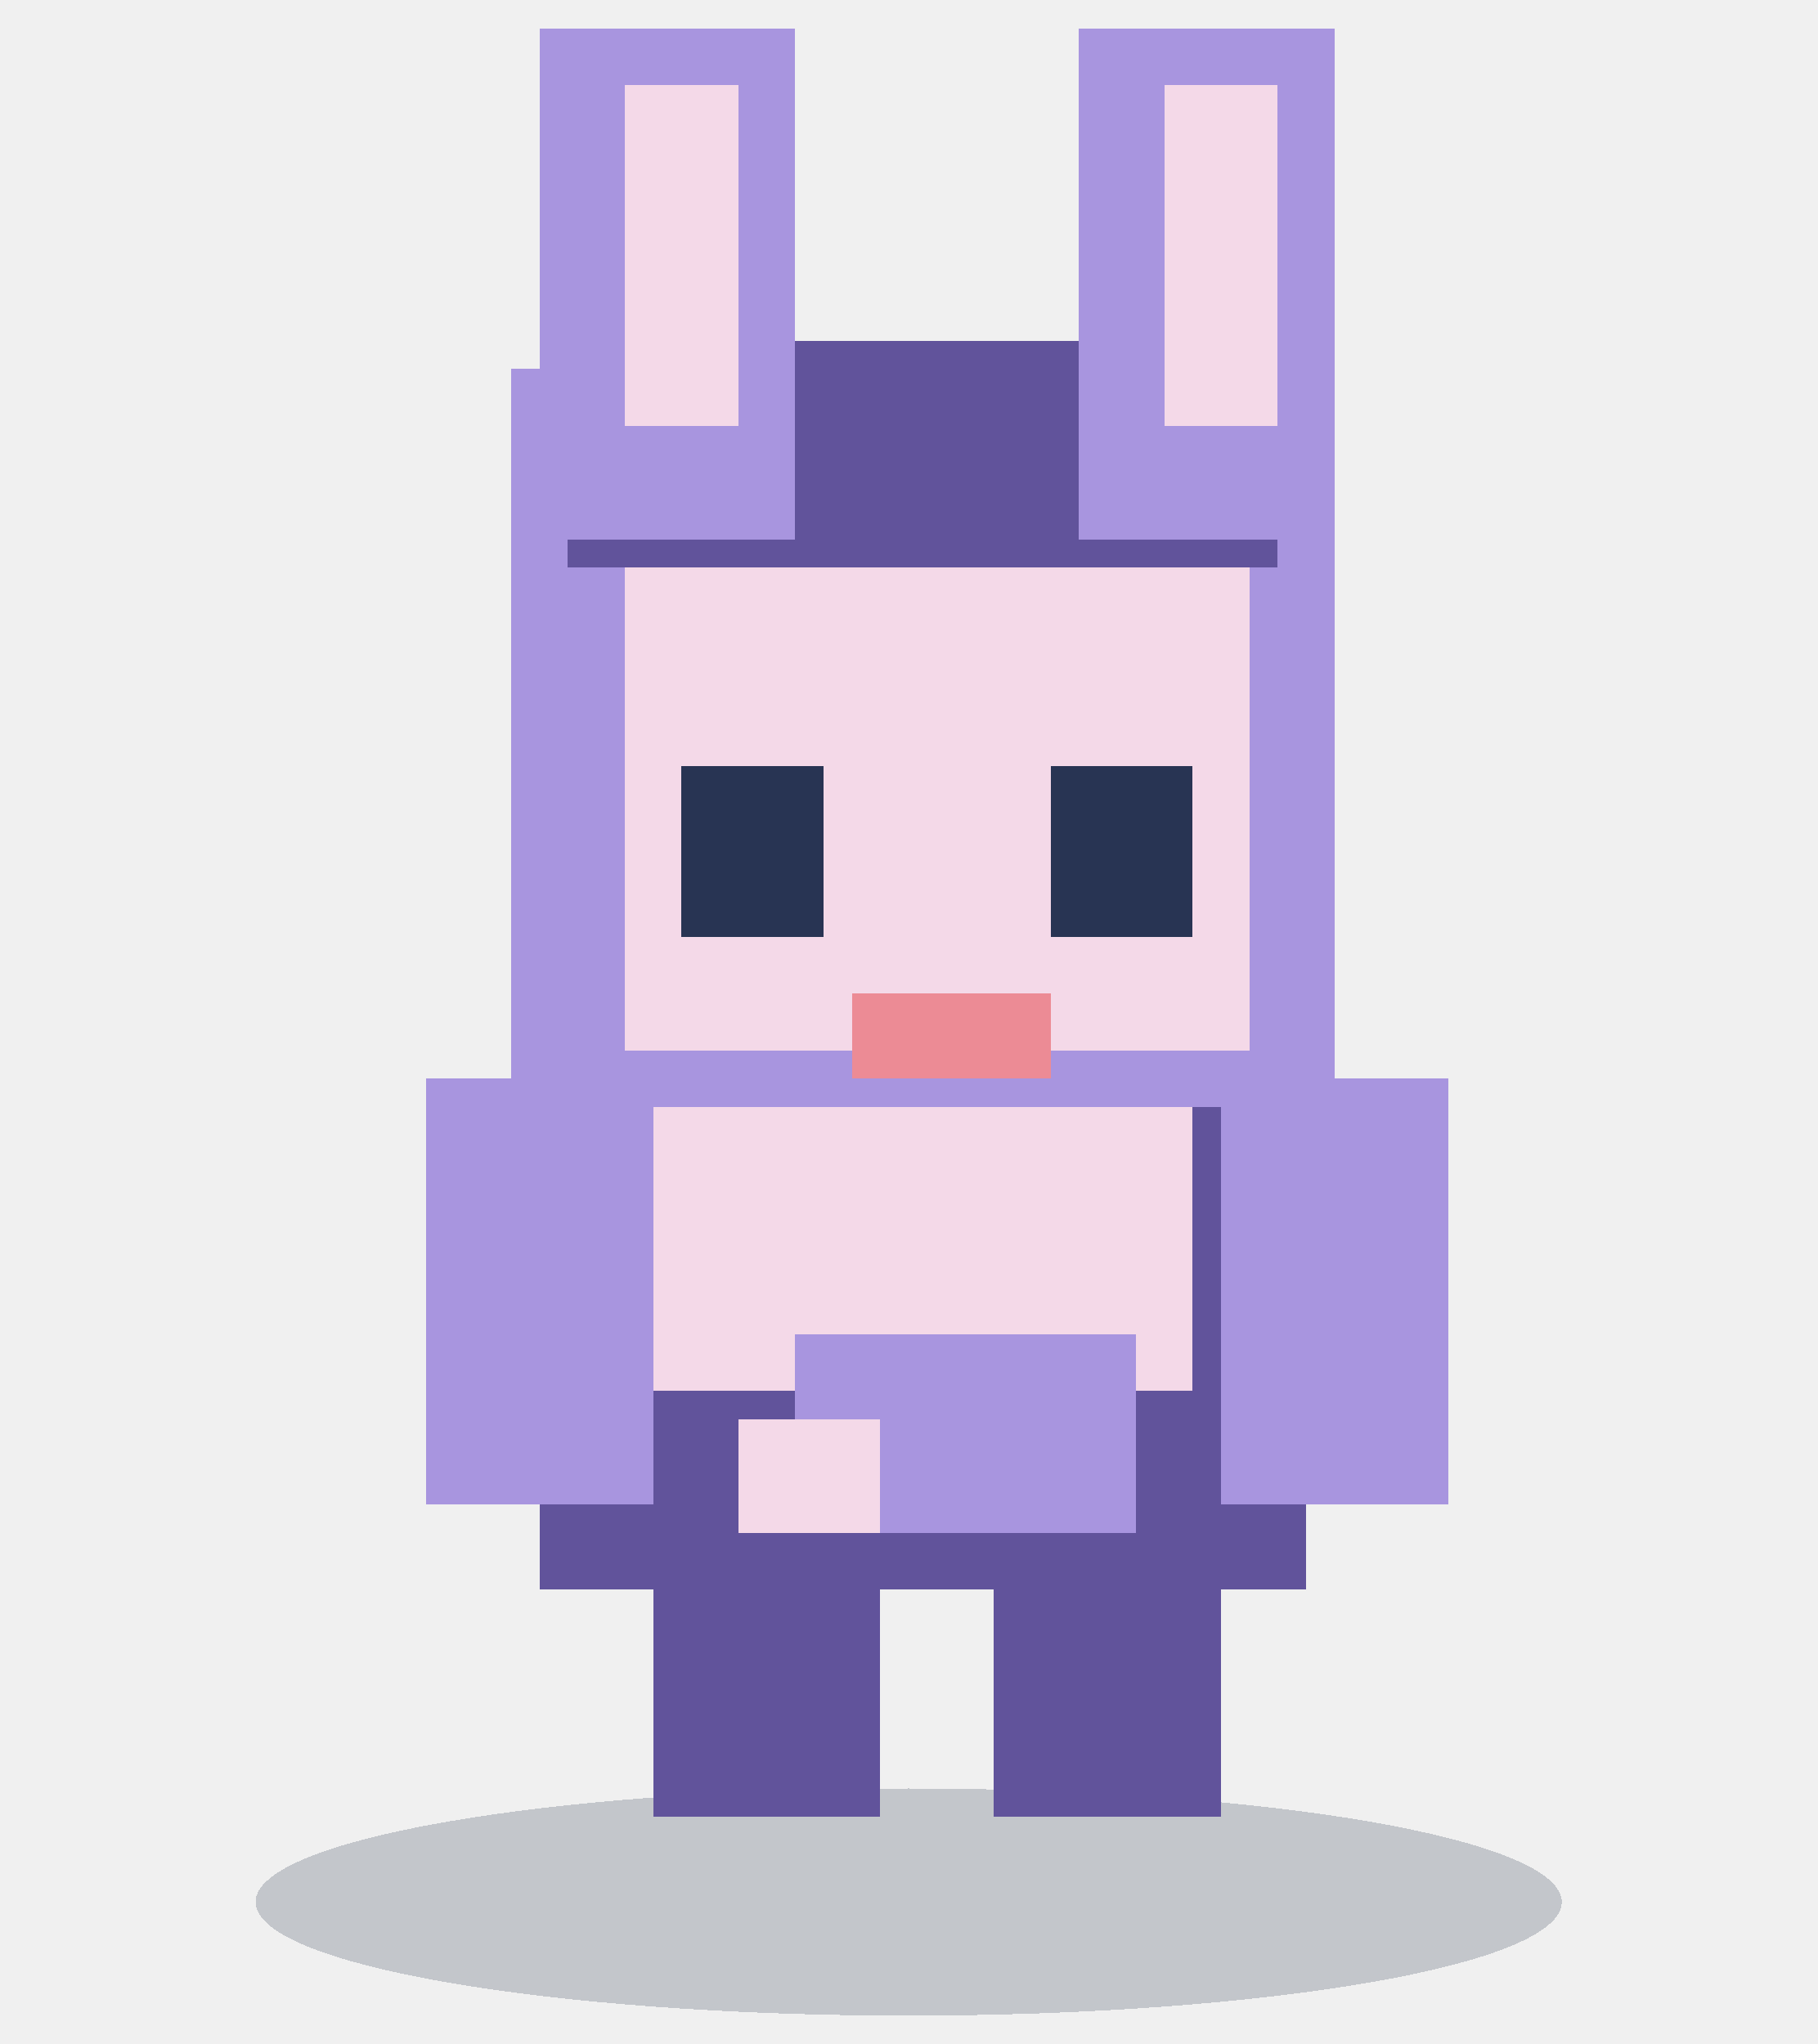
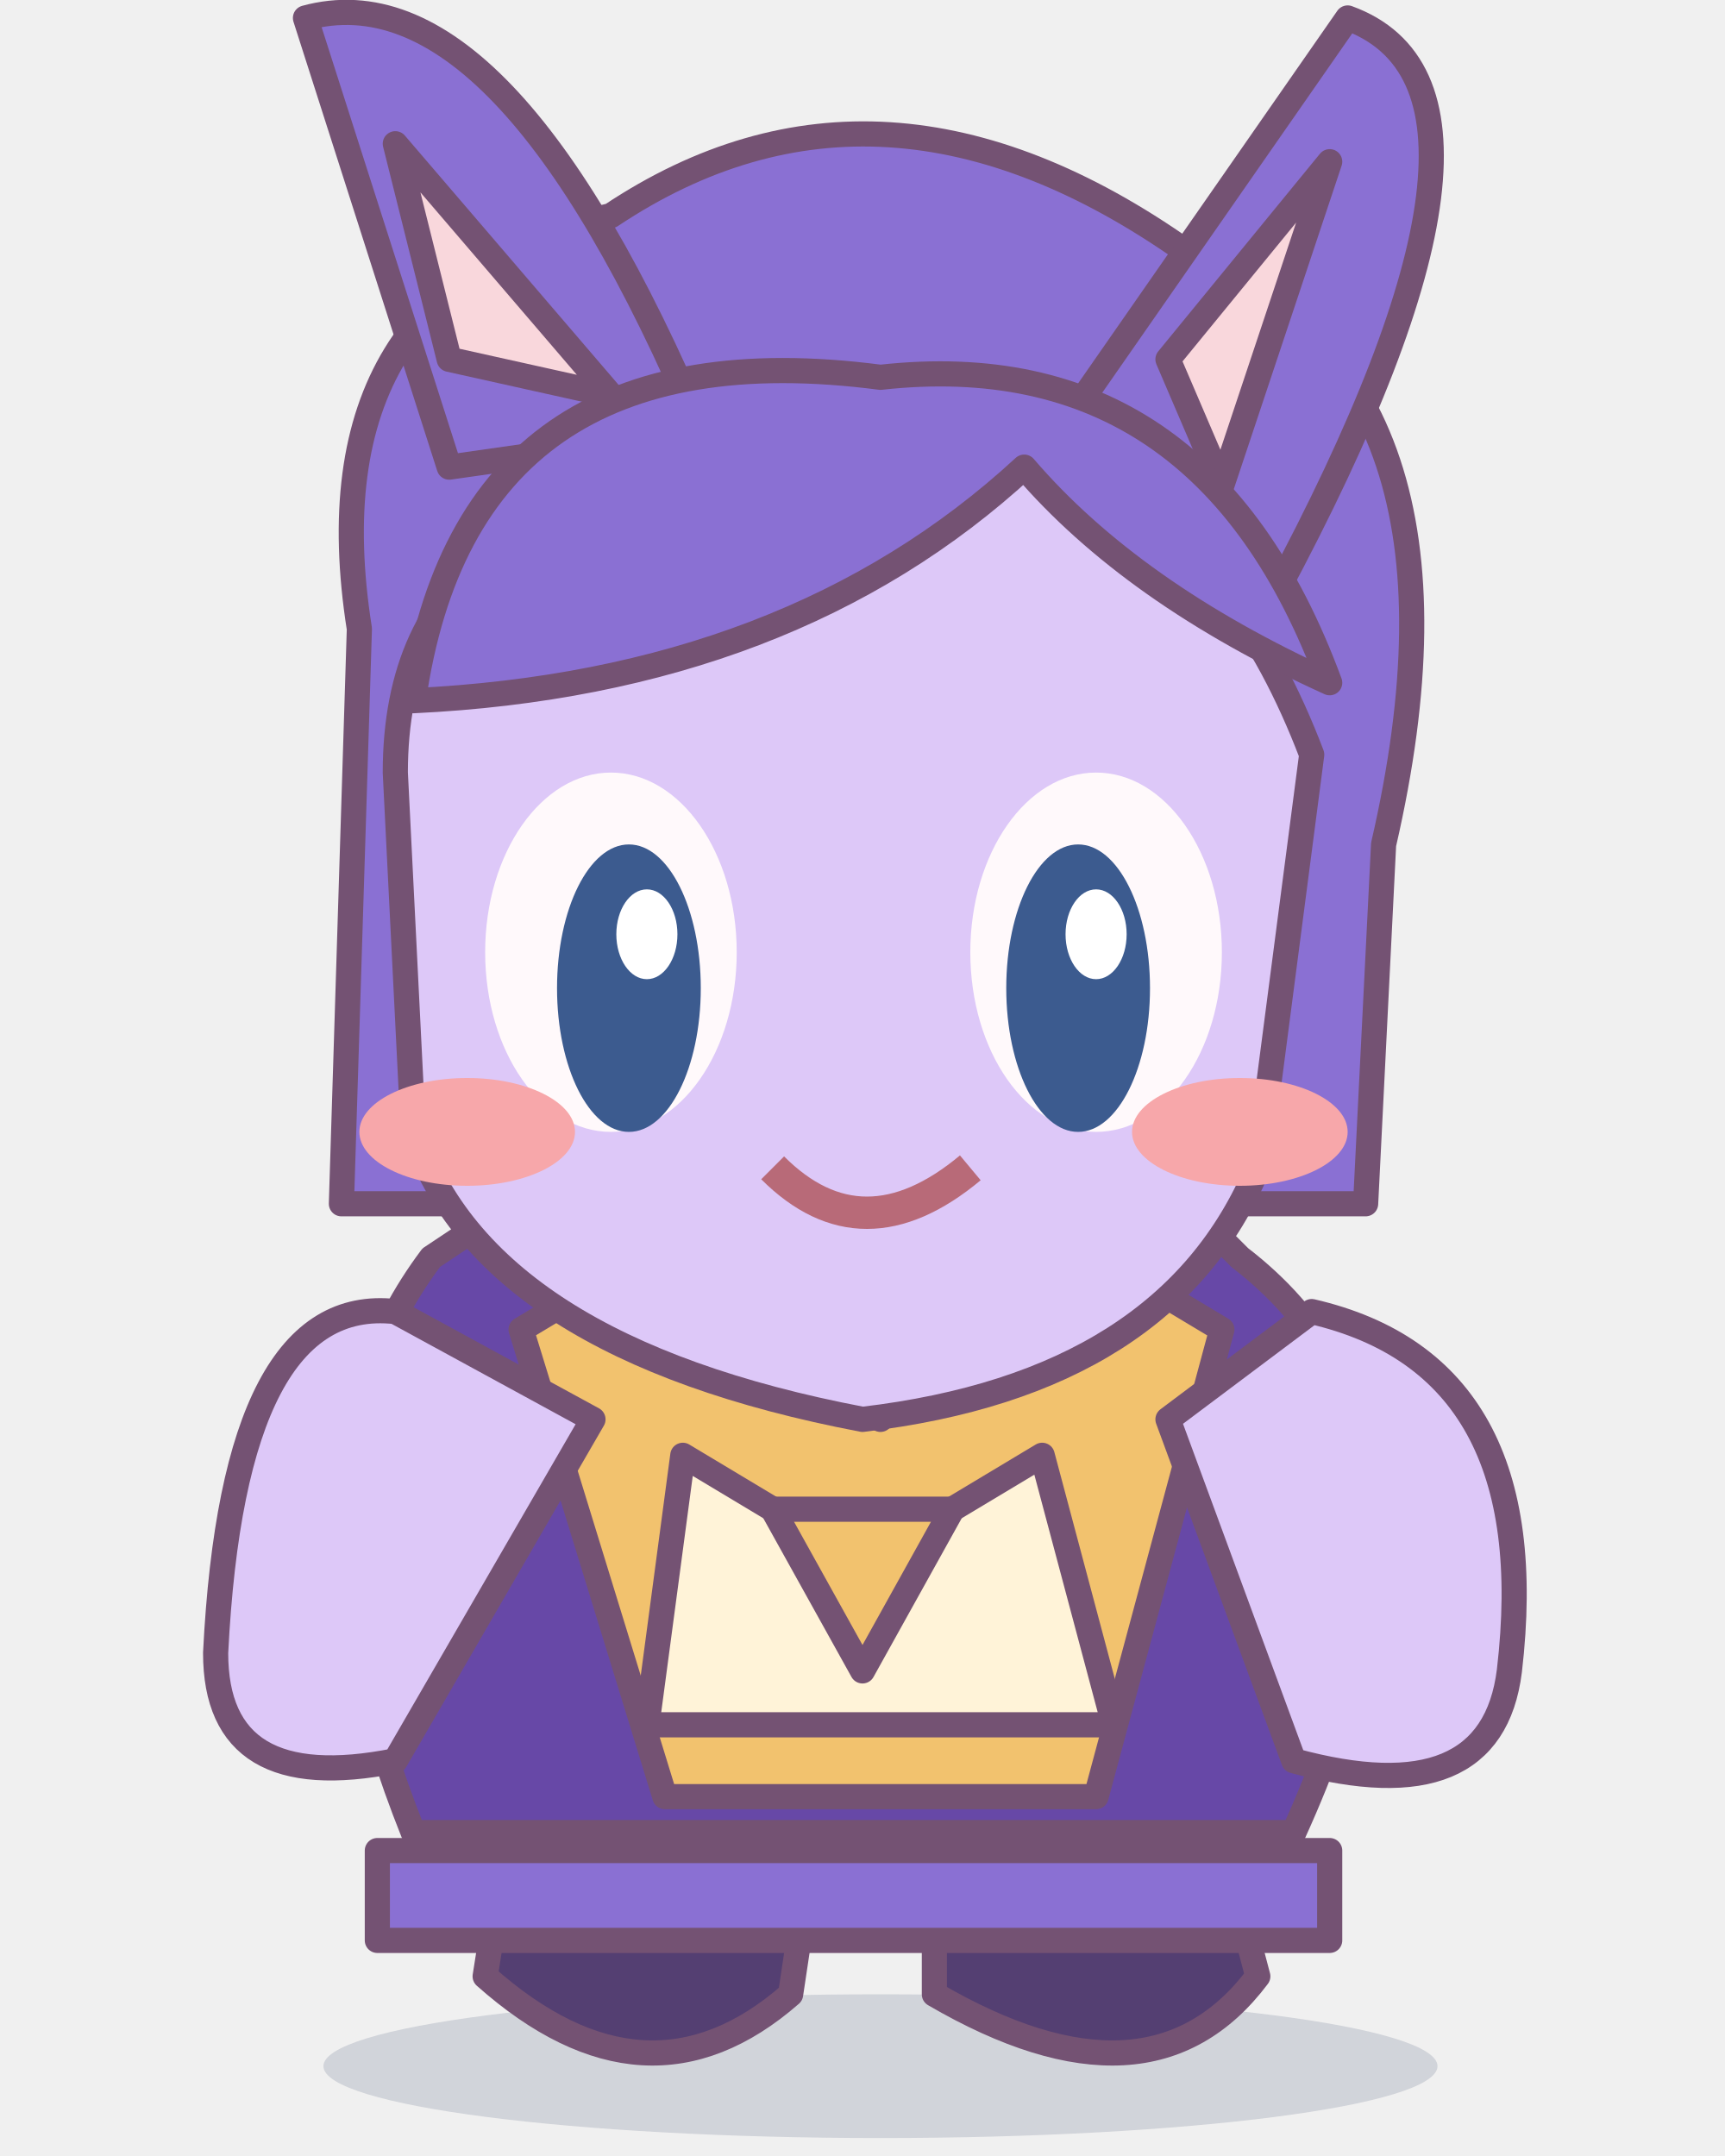
- <svg xmlns="http://www.w3.org/2000/svg" viewBox="0 0 64 72" shape-rendering="crispEdges">
-   <ellipse cx="32" cy="67" rx="23" ry="4" fill="#24304a" opacity=".22" />
-   <rect x="23" y="48" width="8" height="16" fill="#61539b" />
-   <rect x="35" y="48" width="8" height="16" fill="#61539b" />
-   <rect x="19" y="32" width="27" height="24" fill="#61539b" />
-   <rect x="23" y="34" width="19" height="15" fill="#f4d9e8" />
-   <rect x="15" y="38" width="8" height="15" fill="#a895df" />
-   <rect x="43" y="38" width="8" height="15" fill="#a895df" />
-   <rect x="18" y="13" width="29" height="26" fill="#a895df" />
-   <rect x="20" y="12" width="25" height="8" fill="#61539b" />
-   <rect x="22" y="20" width="22" height="17" fill="#f4d9e8" />
-   <rect x="24" y="27" width="5" height="6" fill="#283453" />
-   <rect x="37" y="27" width="5" height="6" fill="#283453" />
-   <rect x="30" y="35" width="7" height="3" fill="#ec8b95" />
-   <rect x="19" y="1" width="9" height="18" fill="#a895df" />
-   <rect x="38" y="1" width="9" height="18" fill="#a895df" />
-   <rect x="22" y="3" width="4" height="12" fill="#f4d9e8" />
-   <rect x="41" y="3" width="4" height="12" fill="#f4d9e8" />
-   <rect x="28" y="47" width="12" height="7" fill="#a895df" />
-   <rect x="26" y="50" width="5" height="4" fill="#f4d9e8" />
+ <svg xmlns="http://www.w3.org/2000/svg" viewBox="0 0 96 120">
+   <defs>
+     <linearGradient id="g" x2=".2" y2="1">
+       <stop stop-color="#8a70d3" />
+       <stop offset="1" stop-color="#6748a7" />
+     </linearGradient>
+   </defs>
+   <ellipse cx="49" cy="115" rx="31" ry="4" fill="#38476a" opacity=".17" />
+   <path d="M30 91L27 110Q36 118 44 111L47 91ZM52 91L52 111Q64 118 70 110L65 91Z" fill="#543f72" stroke="#745273" stroke-width="1.4" stroke-linejoin="round" />
+   <path d="M24 70Q15 82 23 102L72 102Q82 80 69 70L61 62L36 62Z" fill="#6748a7" stroke="#745273" stroke-width="1.4" stroke-linejoin="round" />
+   <path d="M29 74L39 68L49 79L58 68L68 74L61 100L37 100Z" fill="#f2c26e" stroke="#745273" stroke-width="1.4" stroke-linejoin="round" />
+   <path d="M22 73Q13 72 12 92Q12 100 22 98L33 79ZM73 73Q86 76 84 93Q83 101 72 98L65 79Z" fill="#ddc8f8" stroke="#745273" stroke-width="1.4" stroke-linejoin="round" />
+   <path d="M20 35Q17 16 34 12Q49 2 66 14Q83 21 77 47L76 67L19 67Z" fill="#8a70d3" stroke="#745273" stroke-width="1.4" stroke-linejoin="round" />
+   <path d="M25 26L17 1Q28 -2 39 24Z" fill="#8a70d3" stroke="#745273" stroke-width="1.4" stroke-linejoin="round" />
+   <path d="M59 24L75 1Q86 5 71 33Z" fill="#8a70d3" stroke="#745273" stroke-width="1.4" stroke-linejoin="round" />
+   <path d="M25 20L22 8L34 22Z" fill="#f9d7dc" stroke="#745273" stroke-width="1.4" stroke-linejoin="round" />
+   <path d="M65 20L74 9L68 27Z" fill="#f9d7dc" stroke="#745273" stroke-width="1.4" stroke-linejoin="round" />
+   <path d="M22 43Q22 26 45 27Q65 21 73 42L70 65Q65 77 48 79Q27 75 23 63Z" fill="#ddc8f8" stroke="#745273" stroke-width="1.4" stroke-linejoin="round" />
+   <path d="M23 39Q26 18 49 21Q67 19 74 38Q63 33 57 26Q44 38 23 39Z" fill="#8a70d3" stroke="#745273" stroke-width="1.4" stroke-linejoin="round" />
+   <ellipse cx="34" cy="53" rx="7" ry="10" fill="#fff9fb" />
+   <ellipse cx="61" cy="53" rx="7" ry="10" fill="#fff9fb" />
+   <ellipse cx="35" cy="55" rx="4" ry="8" fill="#3c5b8f" />
+   <ellipse cx="60" cy="55" rx="4" ry="8" fill="#3c5b8f" />
+   <ellipse cx="36" cy="52" rx="1.7" ry="2.5" fill="white" />
+   <ellipse cx="61" cy="52" rx="1.7" ry="2.5" fill="white" />
+   <ellipse cx="26" cy="63" rx="6" ry="3" fill="#f7a7aa" />
+   <ellipse cx="69" cy="63" rx="6" ry="3" fill="#f7a7aa" />
+   <path d="M43 65Q48 70 54 65" fill="none" stroke="#b86a78" stroke-width="1.8" stroke-linejoin="round" />
+   <path d="M38 81L48 87L58 81L62 96L36 96Z" fill="#fff3d8" stroke="#745273" stroke-width="1.4" stroke-linejoin="round" />
+   <path d="M43 84L48 93L53 84Z" fill="#f2c26e" stroke="#745273" stroke-width="1.4" stroke-linejoin="round" />
+   <path d="M21 103H74V108H21Z" fill="#8a70d3" stroke="#745273" stroke-width="1.4" stroke-linejoin="round" />
</svg>
